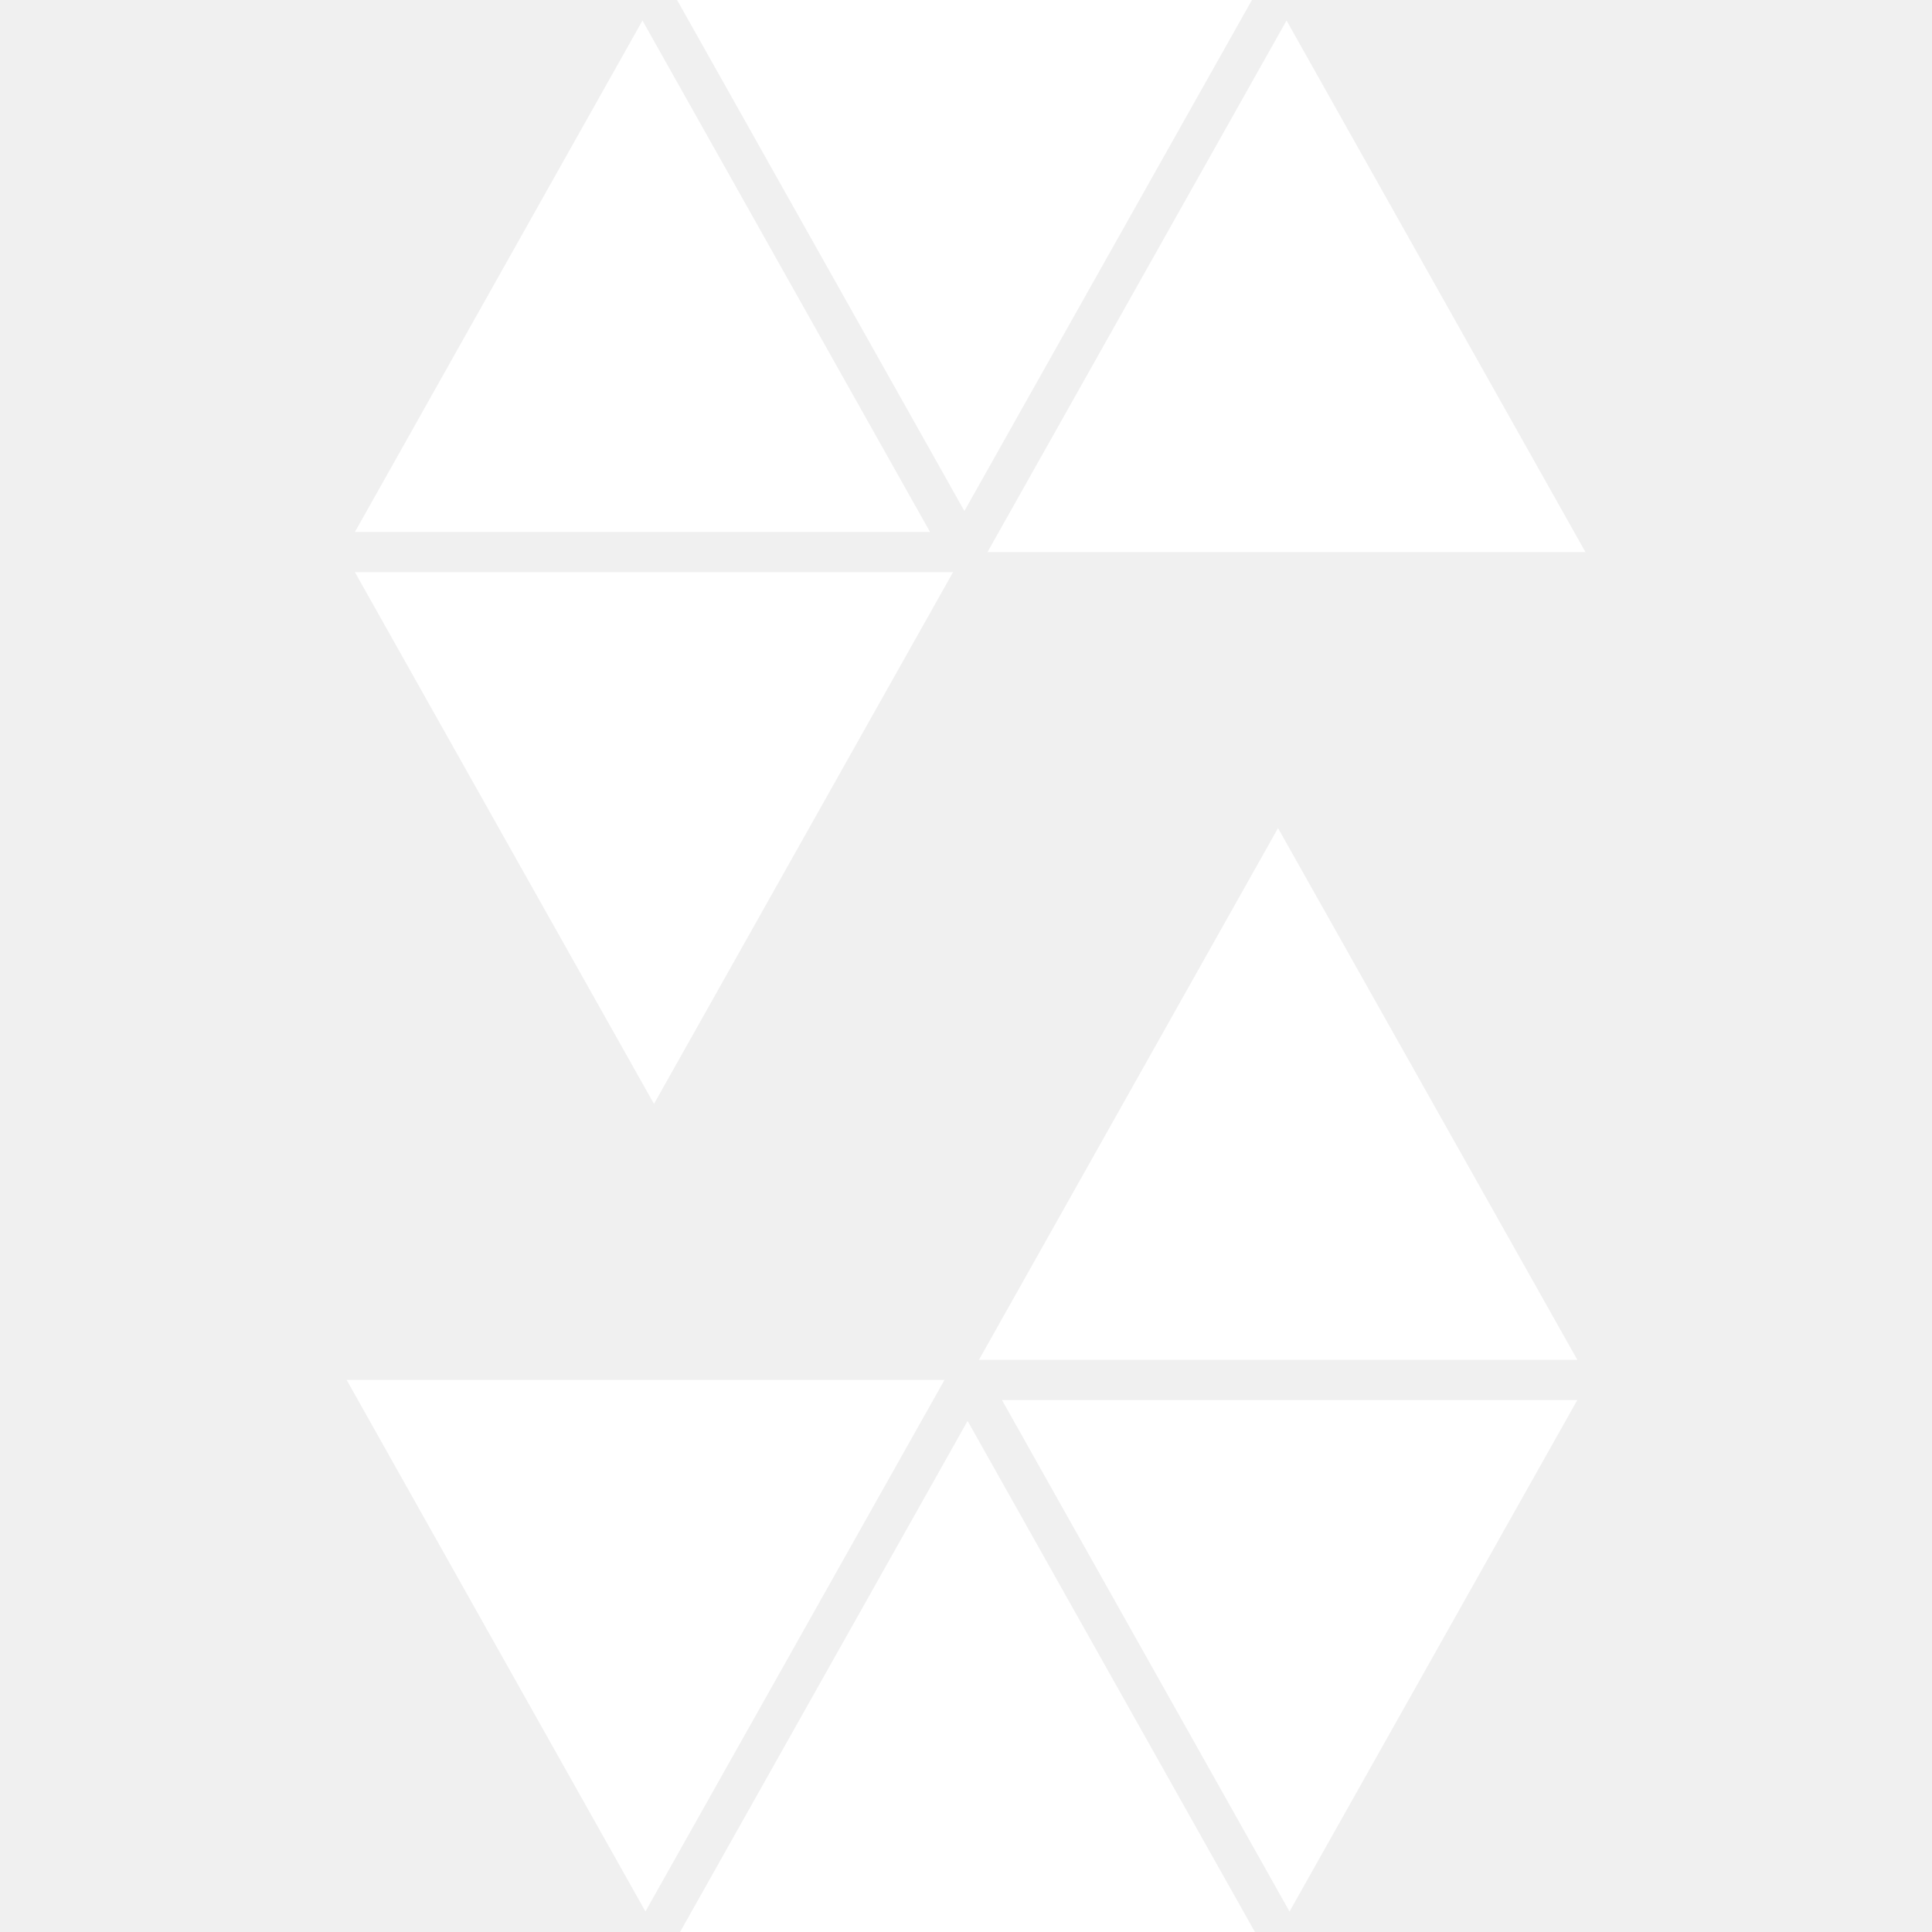
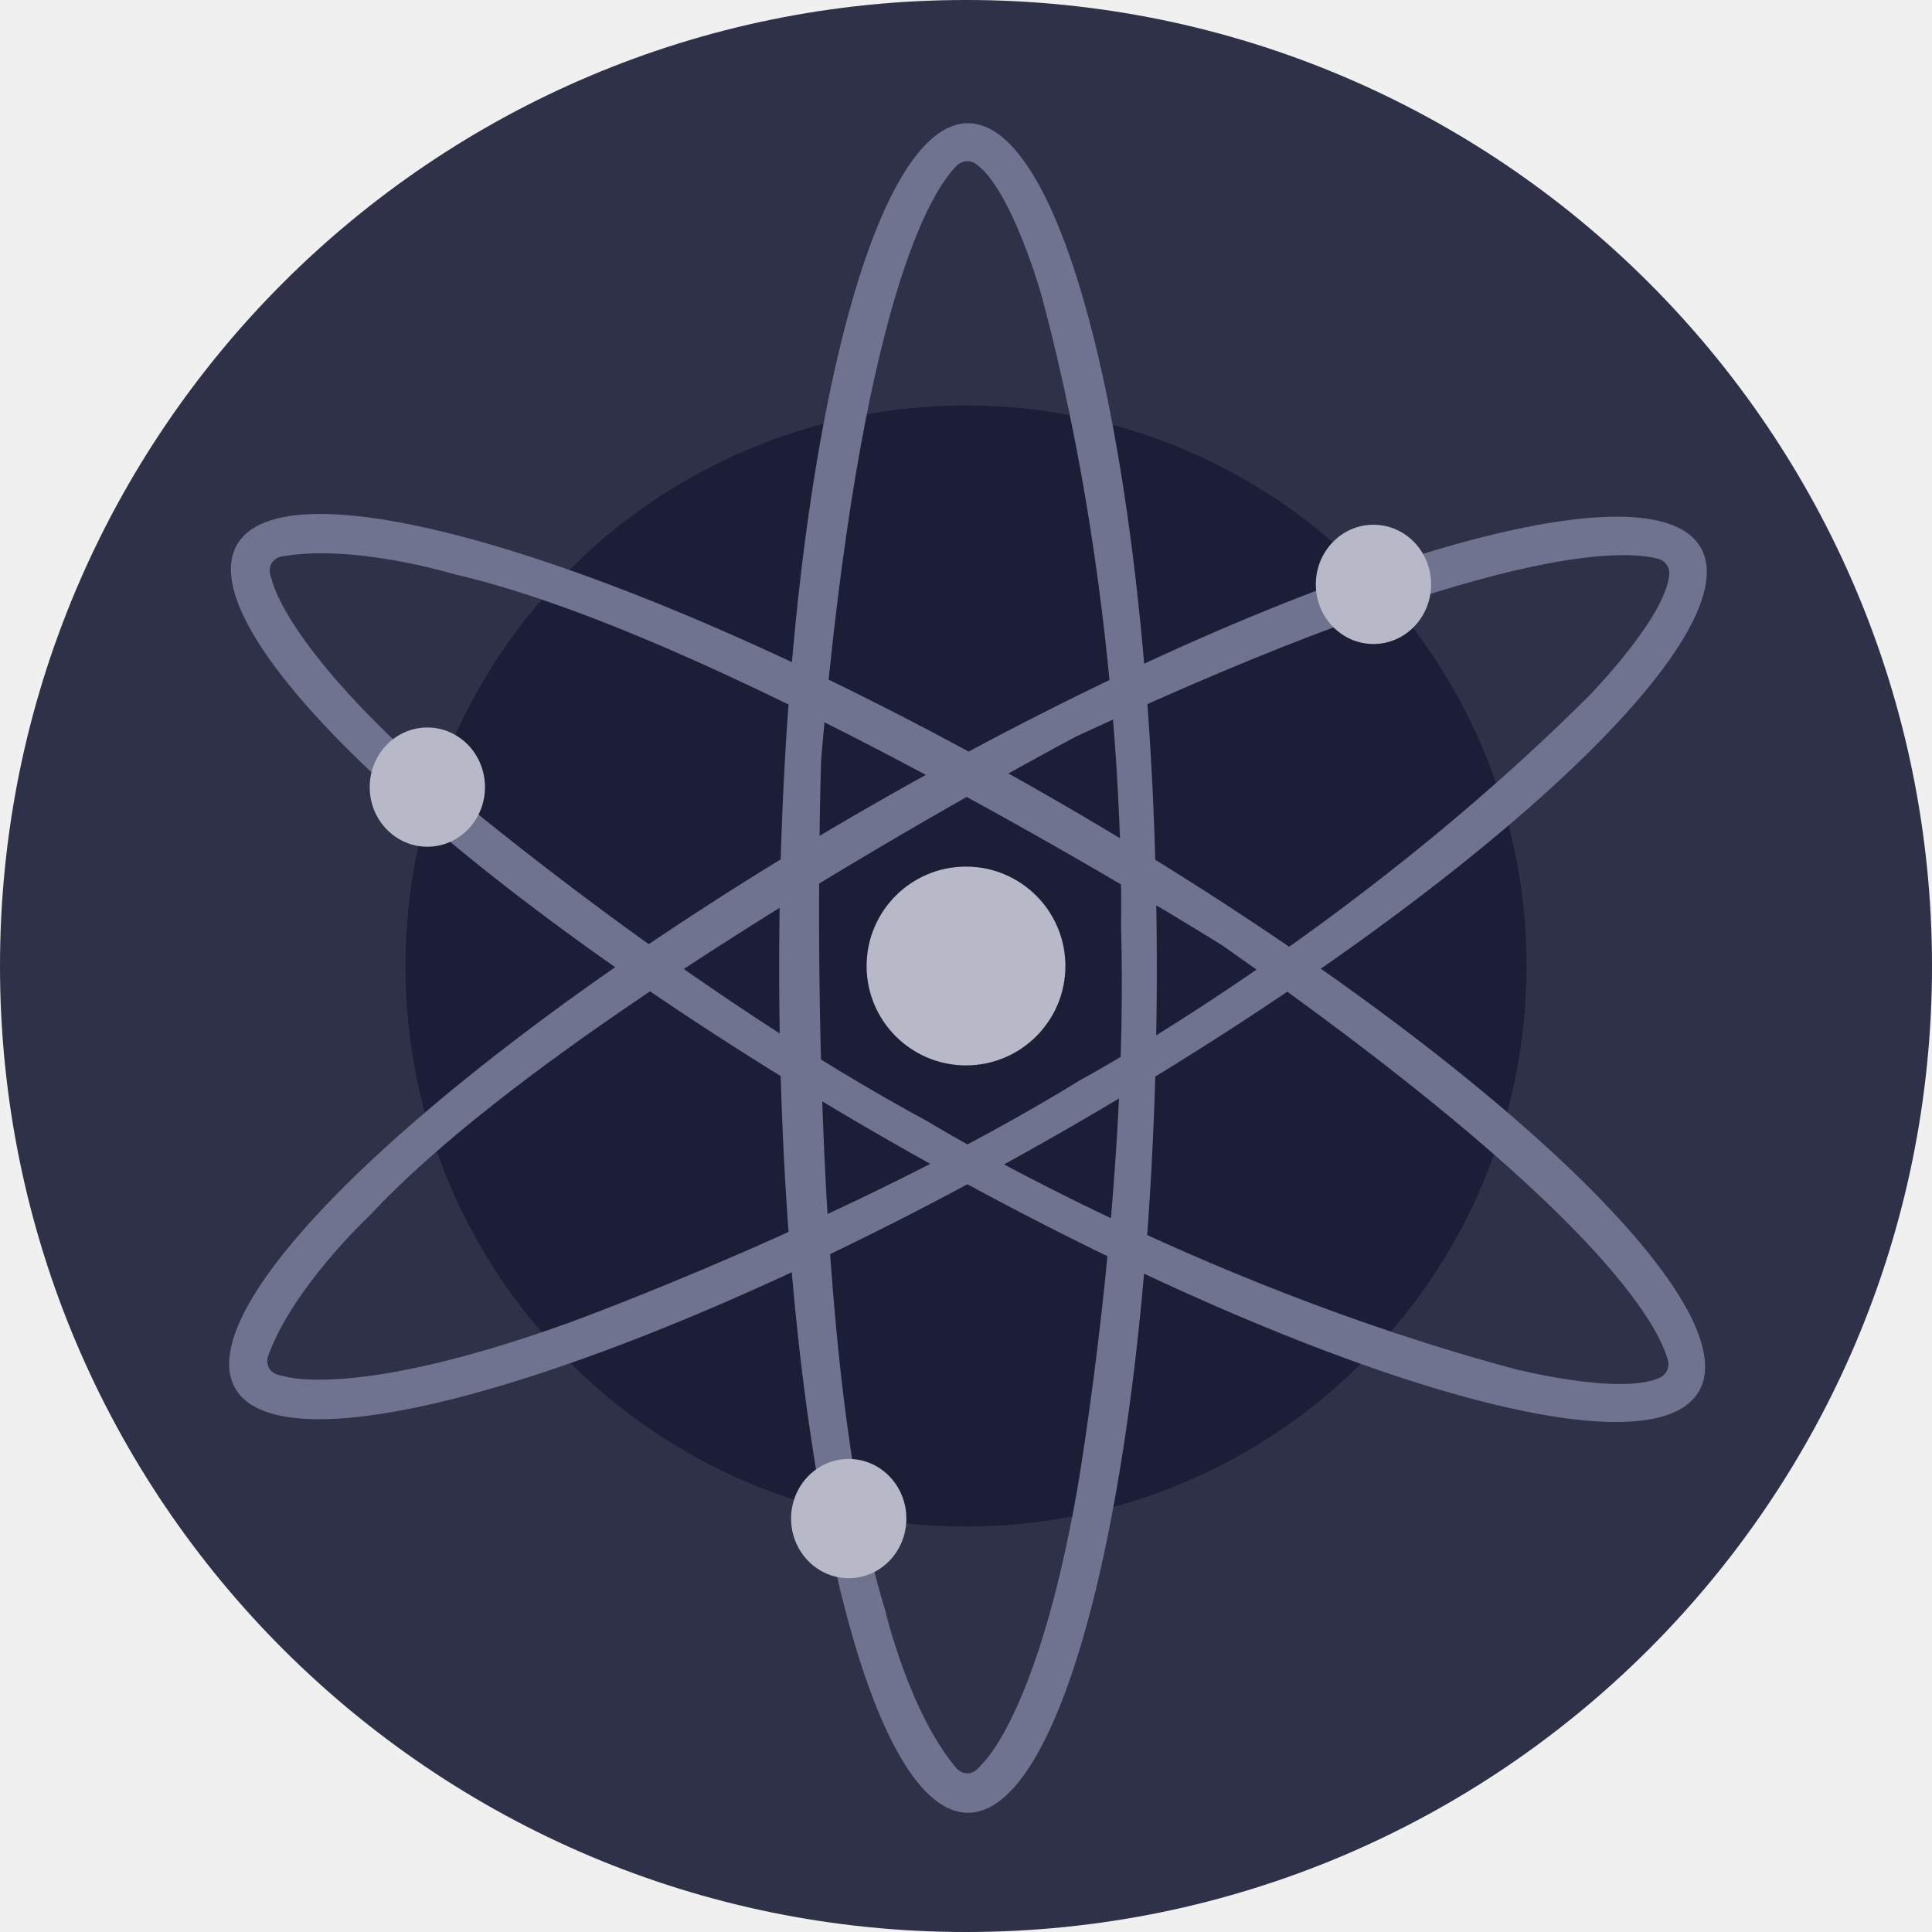
- <svg xmlns="http://www.w3.org/2000/svg" fill="#fff" role="img" viewBox="0 0 24 24">
-   <path d="M4.409 6.608L7.981.255l3.572 6.353H4.409zM8.411 0l3.569 6.348L15.552 0H8.411zm4.036 17.392l3.572 6.354 3.575-6.354h-7.147zm-.608-10.284h-7.43l3.715 6.605 3.715-6.605zm.428-.25h7.428L15.982.255l-3.715 6.603zM15.589 24l-3.569-6.349L8.448 24h7.141zm-3.856-6.858H4.306l3.712 6.603 3.715-6.603zm.428-.25h7.433l-3.718-6.605-3.715 6.605z" />
+ <svg xmlns="http://www.w3.org/2000/svg" id="Layer_1" data-name="Layer 1" viewBox="0 0 2500 2500">
+   <circle cx="1250" cy="1250" r="1250" style="fill:#2e3148" />
+   <circle cx="1250" cy="1250" r="725.31" style="fill:#1b1e36" />
+   <path d="M1252.57,159.47c-134.93,0-244.34,489.4-244.34,1093.11s109.41,1093.11,244.34,1093.11,244.34-489.4,244.34-1093.11S1387.5,159.47,1252.57,159.47ZM1269.44,2284c-15.43,20.58-30.86,5.14-30.86,5.14-62.14-72-93.21-205.76-93.21-205.76-108.69-349.79-82.82-1100.82-82.82-1100.82,51.08-596.24,144-737.09,175.62-768.36a19.29,19.29,0,0,1,24.74-2c45.88,32.51,84.36,168.47,84.36,168.47,113.63,421.81,103.34,817.9,103.34,817.9,10.29,344.65-56.94,730.45-56.94,730.45C1341.92,2222.22,1269.44,2284,1269.44,2284Z" style="fill:#6f7390" />
+   <path d="M2200.72,708.59c-67.18-117.08-546.09,31.58-1070,332s-893.47,638.89-826.34,755.92,546.09-31.58,1070-332,893.47-638.89,826.34-755.92h0ZM366.36,1780.45c-25.72-3.24-19.91-24.38-19.91-24.38C378,1666.36,478.4,1572.84,478.4,1572.84c249.43-268.36,913.79-619.65,913.79-619.65,542.54-252.42,711.06-241.77,753.81-230a19.29,19.29,0,0,1,14,20.58c-5.14,56-104.17,157-104.17,157C1746.71,1209.36,1398,1397.58,1398,1397.58c-293.83,180.5-661.93,314.09-661.93,314.09-280.09,100.93-369.7,68.78-369.7,68.78h0Z" style="fill:#6f7390" />
+   <path d="M2198.35,1800.41c67.7-116.77-300.93-456.79-823-759.47S374.43,587.76,306.79,704.73s300.93,456.79,823.3,759.47S2130.71,1917.39,2198.35,1800.41ZM351.65,749.85c-10-23.71,11.11-29.42,11.11-29.42C456.22,702.78,587.5,743,587.5,743c357.15,81.33,994,480.25,994,480.25,490.33,343.11,565.53,494.24,576.8,537.14a19.29,19.29,0,0,1-10.7,22.43c-51.13,23.41-188.07-11.47-188.07-11.47-422.07-113.17-759.62-320.52-759.62-320.52-303.29-163.58-603.19-415.28-603.19-415.28-227.88-191.87-245-285.44-245-285.44Z" style="fill:#6f7390" />
+   <circle cx="1250" cy="1250" r="128.6" style="fill:#b7b9c8" />
+   <ellipse cx="1777.26" cy="756.17" rx="74.59" ry="77.16" style="fill:#b7b9c8" />
+   <ellipse cx="552.98" cy="1018.52" rx="74.59" ry="77.16" style="fill:#b7b9c8" />
+   <ellipse cx="1098.25" cy="1965.02" rx="74.59" ry="77.16" style="fill:#b7b9c8" />
</svg>
